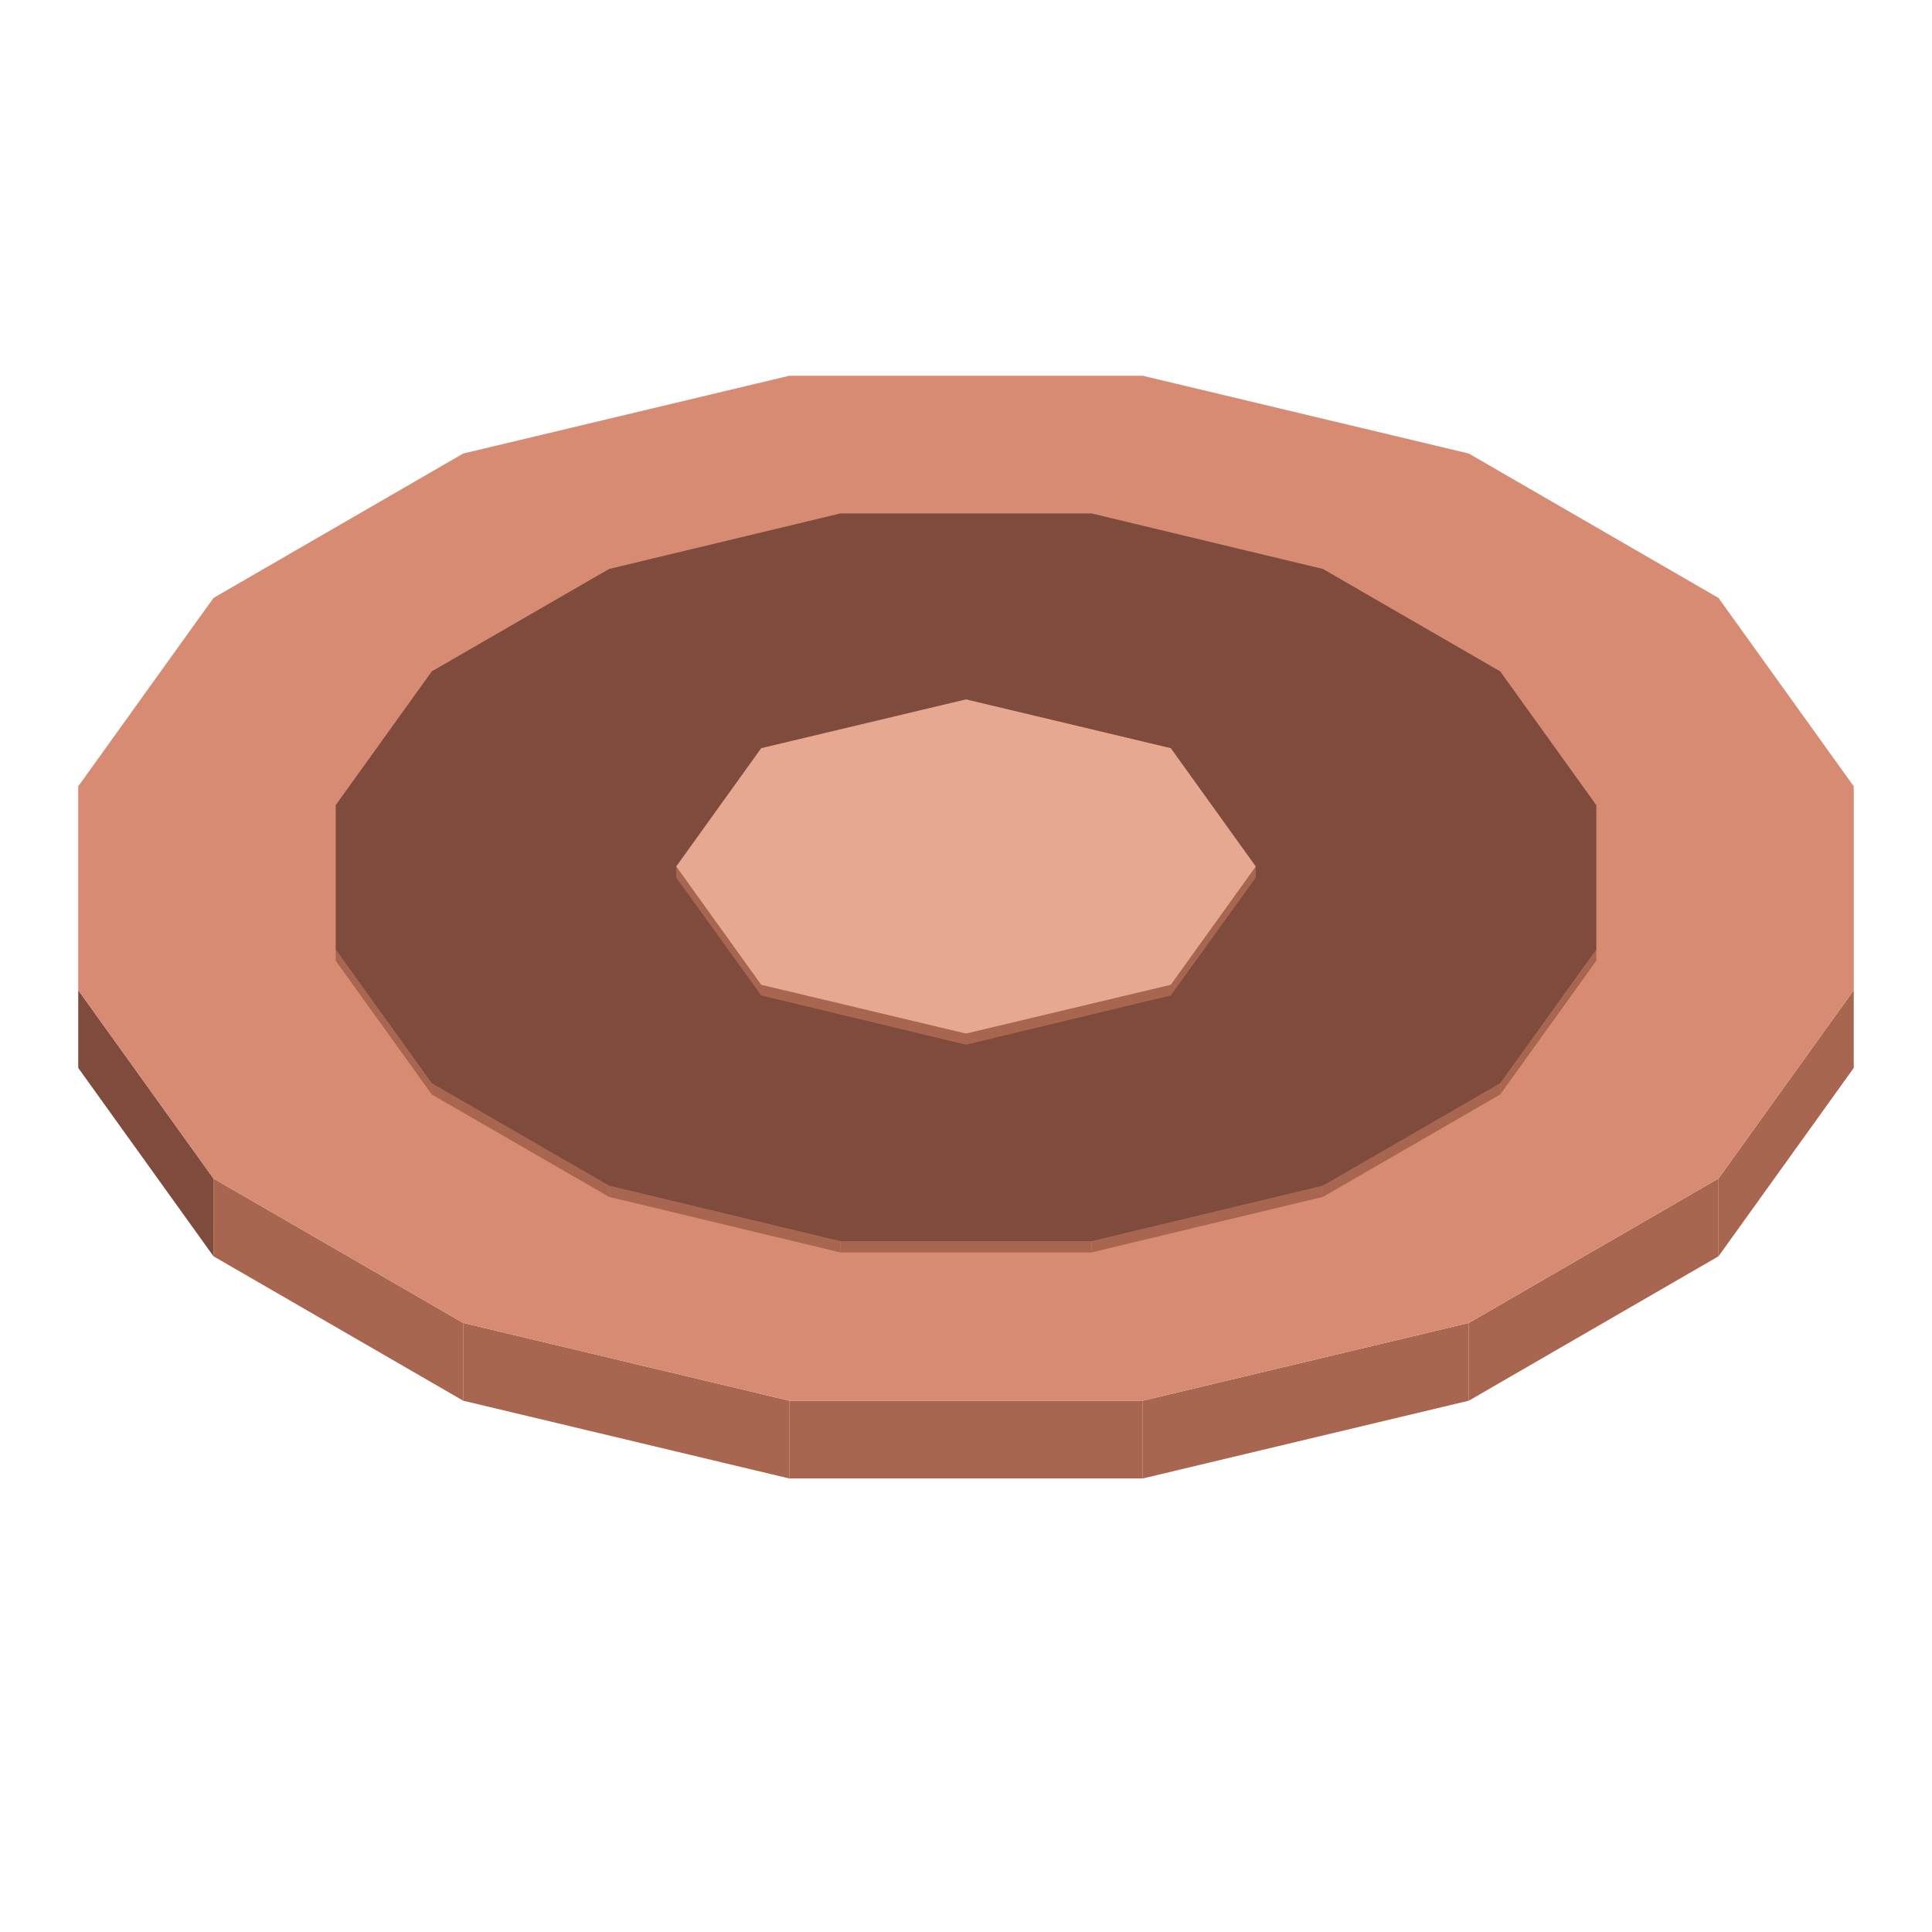
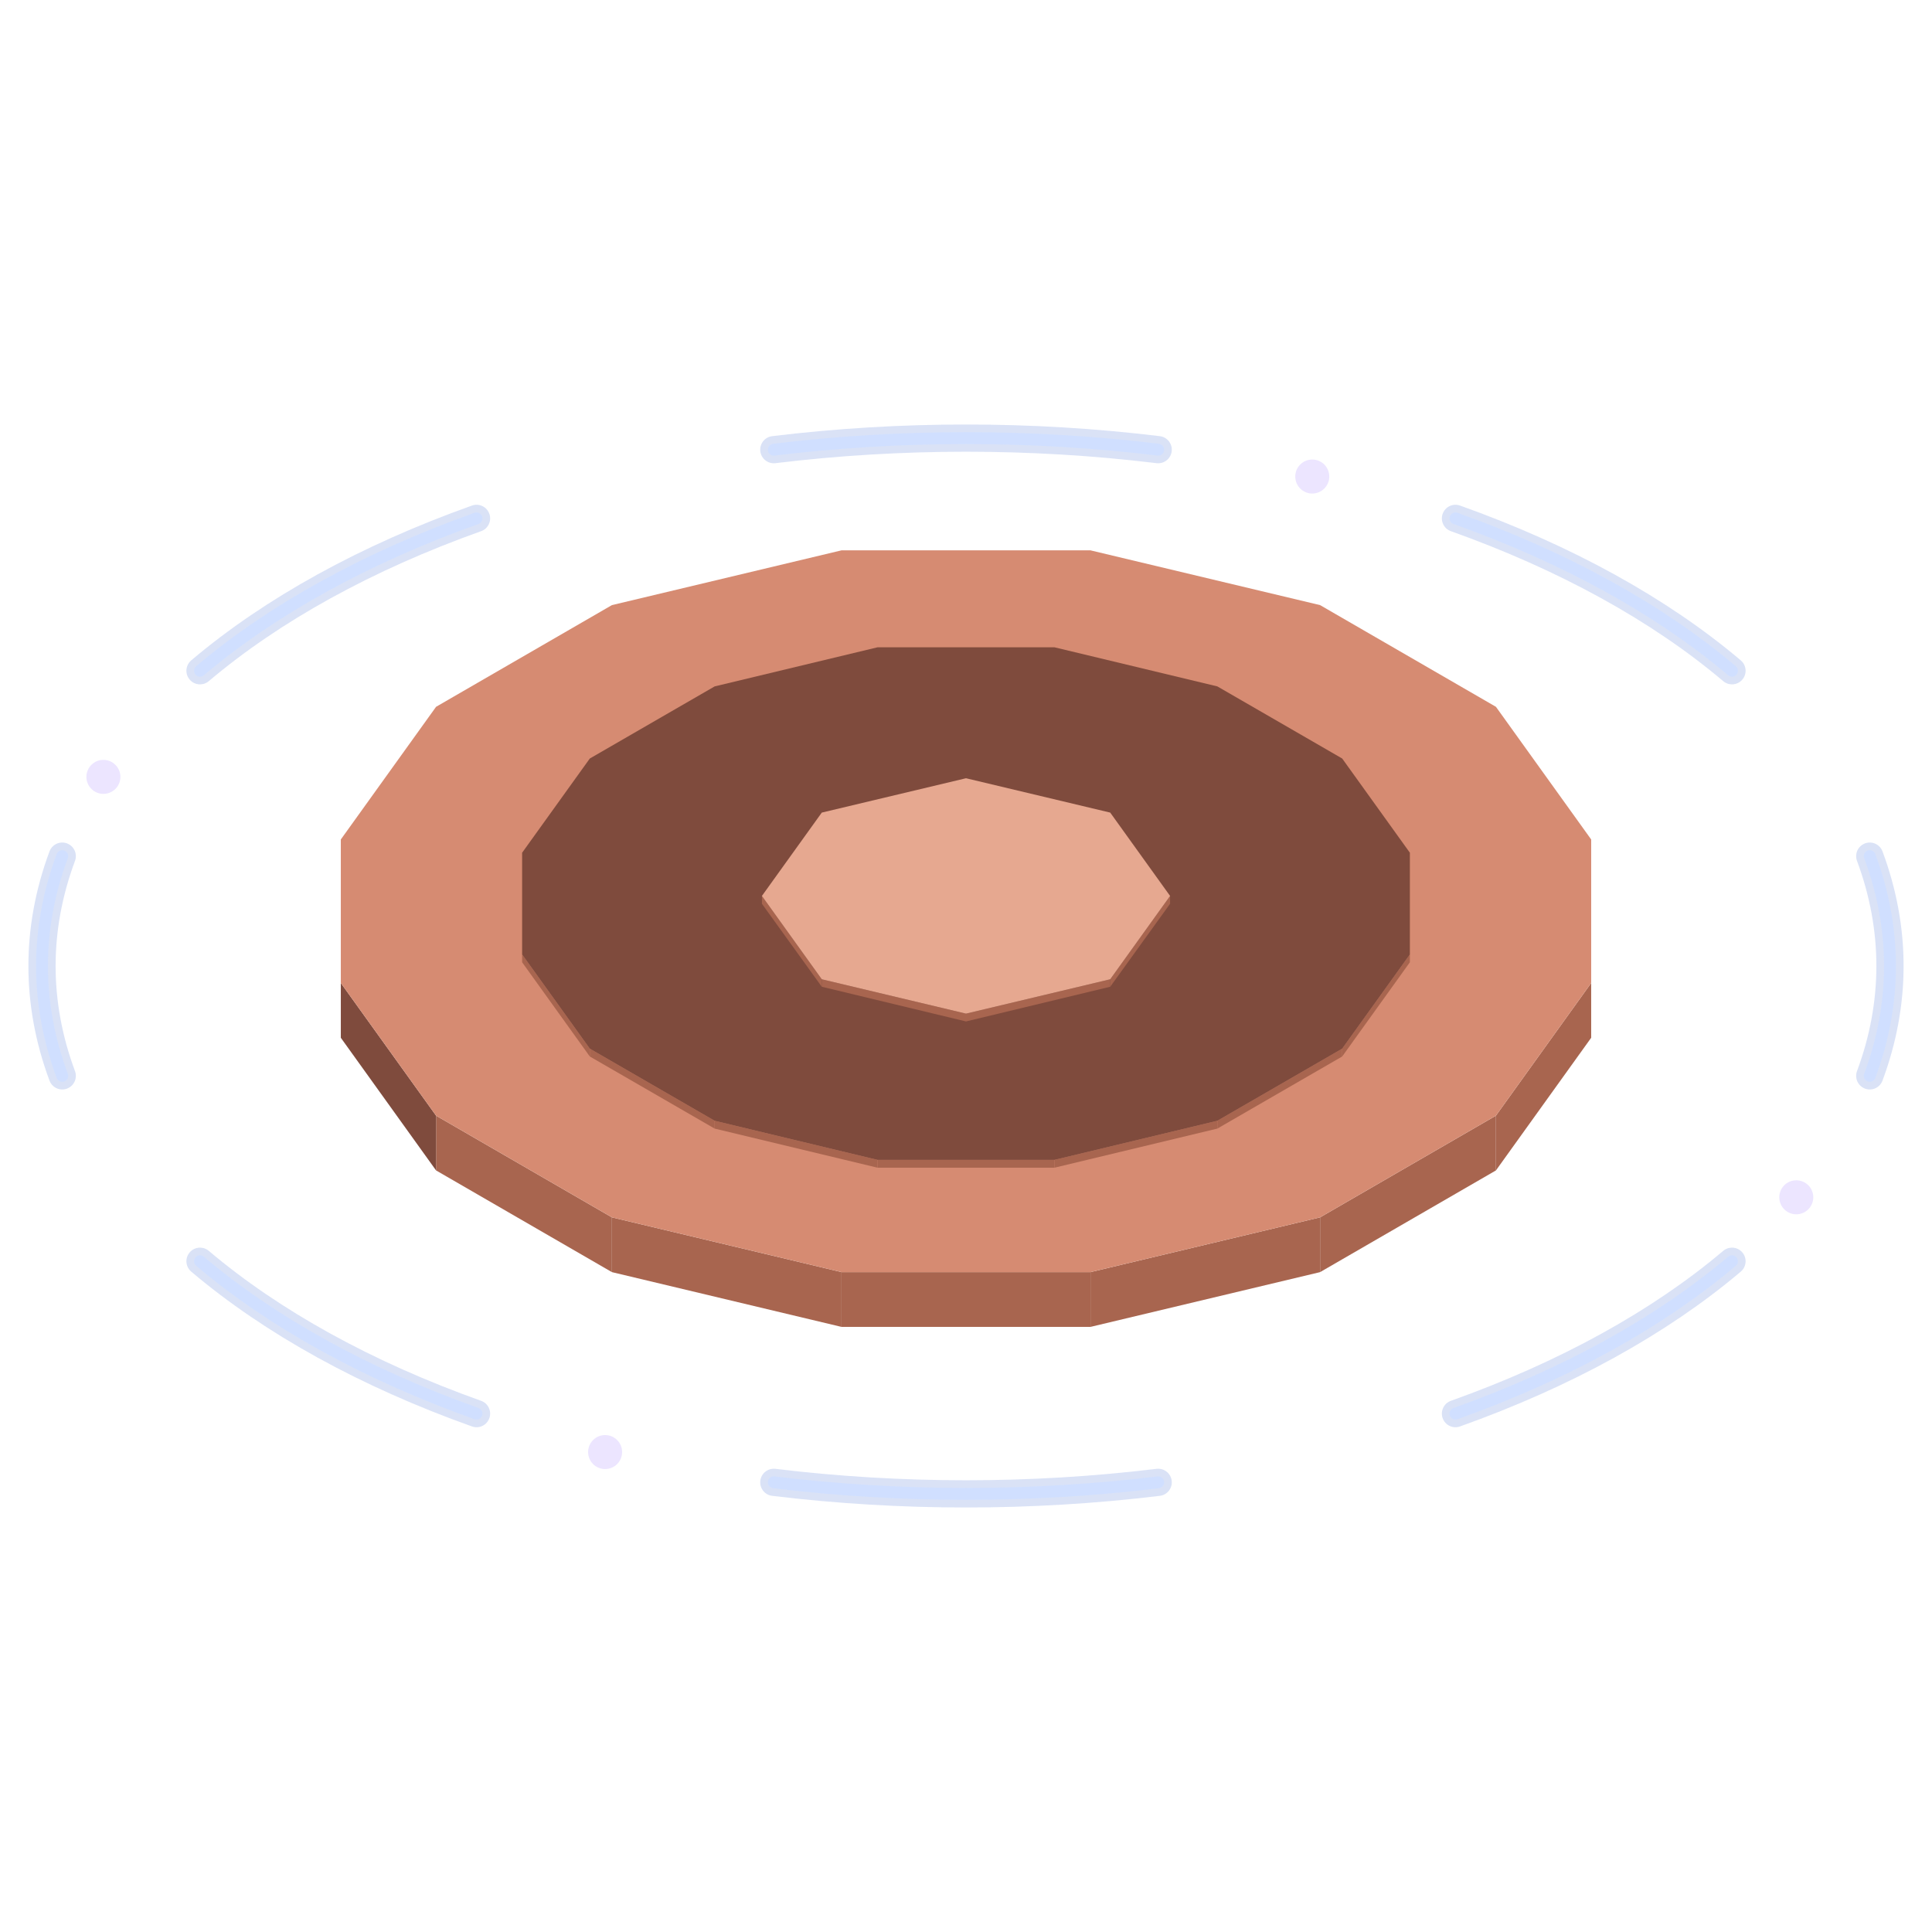
- <svg xmlns="http://www.w3.org/2000/svg" width="175" height="175" viewBox="0 0 400 400">
-   <polygon fill="#a8654f" points="95.9,273.9 163.4,290 163.4,306.1 95.9,290" />
-   <polygon fill="#a8654f" points="44.2,244 95.9,273.9 95.9,290 44.2,260.1" />
-   <polygon fill="#7f4b3d" points="16.2,205 44.2,244 44.2,260.1 16.2,221.1" />
-   <polygon fill="#a8654f" points="355.8,244 383.8,205 383.8,221.1 355.8,260.1" />
-   <polygon fill="#a8654f" points="304.1,273.9 355.8,244 355.8,260.1 304.1,290" />
-   <polygon fill="#a8654f" points="236.6,290 304.1,273.9 304.1,290 236.6,306.1" />
-   <polygon fill="#a8654f" points="163.4,290 236.6,290 236.6,306.1 163.4,306.1" />
-   <polygon fill="#d68b72" points="163.4,290 95.9,273.9 44.2,244 16.2,205 16.2,162.8 44.2,123.8 95.9,93.9 163.4,77.8 236.6,77.8 304.1,93.9 355.8,123.8 383.8,162.8 383.8,205 355.8,244 304.1,273.9 236.6,290" />
-   <polygon fill="#181425" points="179.6,172.6 188.3,167.6 200,165.9 214.1,165.9 223.5,168.8 221.6,176.7 216,174.5 210.6,172.6 200,172.6 194.1,173.4 189.7,176 188.3,179.4 189.7,182.8 194.1,185.4 200,186.2 210.6,186.2 216,184.3 221.6,182.1 223.5,190 214.1,192.9 200,192.9 188.3,191.2 179.6,186.2 176.5,179.4" />
-   <polygon fill="#f0bd68" points="204.7,182.9 201.6,182.5 199.4,181.2 198.6,179.4 199.4,177.6 201.6,176.4 204.7,175.9 207.7,176.4 210,177.6 210.8,179.4 210,181.2 207.7,182.5" />
-   <polygon fill="#a8654f" points="126.1,245.5 174,257 174,259.3 126.1,247.8" />
-   <polygon fill="#a8654f" points="89.4,224.3 126.1,245.5 126.1,247.8 89.4,226.6" />
-   <polygon fill="#a8654f" points="69.5,196.6 89.4,224.3 89.4,226.6 69.5,198.9" />
-   <polygon fill="#a8654f" points="310.6,224.3 330.5,196.6 330.5,198.9 310.6,226.6" />
-   <polygon fill="#a8654f" points="273.9,245.5 310.6,224.3 310.6,226.6 273.9,247.8" />
-   <polygon fill="#a8654f" points="226,257 273.9,245.5 273.9,247.8 226,259.3" />
-   <polygon fill="#a8654f" points="174,257 226,257 226,259.3 174,259.3" />
-   <polygon fill="#7f4b3d" points="174,257 126.1,245.5 89.4,224.3 69.5,196.6 69.5,166.7 89.4,139 126.1,117.8 174,106.3 226,106.3 273.9,117.8 310.6,139 330.5,166.7 330.5,196.6 310.6,224.3 273.9,245.5 226,257" />
-   <polygon fill="#a8654f" points="157.6,203.9 200,214 200,216.3 157.6,206.1" />
-   <polygon fill="#a8654f" points="140,179.4 157.6,203.9 157.6,206.1 140,181.7" />
-   <polygon fill="#a8654f" points="242.4,203.9 260,179.4 260,181.7 242.4,206.1" />
-   <polygon fill="#a8654f" points="200,214 242.4,203.9 242.4,206.1 200,216.3" />
-   <polygon fill="#e6a890" points="200,214 157.6,203.9 140,179.4 157.6,154.9 200,144.8 242.4,154.9 260,179.4 242.4,203.9" />
+ <svg xmlns="http://www.w3.org/2000/svg" width="248.5" height="248.5" viewBox="0 0 568 568">
+   <g opacity="0.46">
+     <path d="M549.7 251.7A271.6 155.2 0 0 1 549.7 316.3M509.2 370.8A271.6 155.2 0 0 1 427.9 415.6M340.5 435.8A271.6 155.2 0 0 1 227.5 435.8M140.1 415.6A271.6 155.2 0 0 1 58.8 370.8M18.3 316.3A271.6 155.2 0 0 1 18.3 251.7M58.8 197.2A271.6 155.2 0 0 1 140.1 152.4M227.5 132.2A271.6 155.2 0 0 1 340.5 132.2M427.9 152.4A271.6 155.2 0 0 1 509.2 197.2" fill="none" stroke="#4c74d6" stroke-width="8" stroke-opacity="0.45" stroke-linecap="round" />
+     <path d="M549.7 251.7A271.6 155.2 0 0 1 549.7 316.3M509.2 370.8A271.6 155.2 0 0 1 427.9 415.6M340.5 435.8A271.6 155.2 0 0 1 227.5 435.8M140.1 415.6A271.6 155.2 0 0 1 58.8 370.8M18.3 316.3A271.6 155.2 0 0 1 18.3 251.7M58.8 197.2A271.6 155.2 0 0 1 140.1 152.4M227.5 132.2A271.6 155.2 0 0 1 340.5 132.2M427.9 152.4A271.6 155.2 0 0 1 509.2 197.2" fill="none" stroke="#99baff" stroke-width="3.5" stroke-linecap="round" />
+     <g fill="#d6c7ff">
+       <circle cx="528.1" cy="352" r="5" />
+       <circle cx="177.9" cy="426.9" r="5" />
+       <circle cx="30.4" cy="228.4" r="5" />
+       <circle cx="385.8" cy="140.1" r="5" />
+     </g>
+   </g>
+   <g transform="translate(84 84)">
+     <polygon fill="#a8654f" points="95.9,273.9 163.4,290 163.4,306.1 95.9,290" />
+     <polygon fill="#a8654f" points="44.2,244 95.9,273.9 95.9,290 44.2,260.1" />
+     <polygon fill="#7f4b3d" points="16.2,205 44.2,244 44.2,260.1 16.2,221.1" />
+     <polygon fill="#a8654f" points="355.8,244 383.8,205 383.8,221.1 355.8,260.1" />
+     <polygon fill="#a8654f" points="304.1,273.9 355.8,244 355.8,260.1 304.1,290" />
+     <polygon fill="#a8654f" points="236.6,290 304.1,273.9 304.1,290 236.6,306.1" />
+     <polygon fill="#a8654f" points="163.4,290 236.6,290 236.6,306.1 163.4,306.1" />
+     <polygon fill="#d68b72" points="163.4,290 95.9,273.9 44.2,244 16.2,205 16.2,162.8 44.2,123.8 95.9,93.9 163.4,77.8 236.6,77.8 304.1,93.9 355.8,123.8 383.8,162.8 383.8,205 355.8,244 304.1,273.9 236.6,290" />
+     <polygon fill="#181425" points="179.6,172.6 188.3,167.6 200,165.9 214.1,165.9 223.5,168.8 221.6,176.7 216,174.5 210.6,172.6 200,172.6 194.1,173.4 189.7,176 188.3,179.4 189.7,182.8 194.1,185.4 200,186.2 210.6,186.2 216,184.3 221.6,182.1 223.5,190 214.1,192.9 200,192.9 188.3,191.2 179.6,186.2 176.5,179.4" />
+     <polygon fill="#f0bd68" points="204.7,182.9 201.6,182.5 199.4,181.2 198.6,179.4 199.4,177.6 201.6,176.4 204.7,175.9 207.7,176.4 210,177.6 210.8,179.4 210,181.2 207.7,182.5" />
+     <polygon fill="#a8654f" points="126.1,245.5 174,257 174,259.3 126.1,247.8" />
+     <polygon fill="#a8654f" points="89.4,224.3 126.1,245.5 126.1,247.8 89.4,226.6" />
+     <polygon fill="#a8654f" points="69.5,196.6 89.4,224.3 89.4,226.6 69.5,198.9" />
+     <polygon fill="#a8654f" points="310.6,224.3 330.5,196.6 330.5,198.9 310.6,226.6" />
+     <polygon fill="#a8654f" points="273.9,245.5 310.6,224.3 310.6,226.6 273.9,247.8" />
+     <polygon fill="#a8654f" points="226,257 273.9,245.5 273.9,247.8 226,259.3" />
+     <polygon fill="#a8654f" points="174,257 226,257 226,259.3 174,259.3" />
+     <polygon fill="#7f4b3d" points="174,257 126.1,245.5 89.4,224.3 69.5,196.6 69.5,166.7 89.4,139 126.1,117.8 174,106.3 226,106.3 273.9,117.8 310.6,139 330.5,166.7 330.5,196.6 310.6,224.3 273.9,245.5 226,257" />
+     <polygon fill="#a8654f" points="157.6,203.9 200,214 200,216.3 157.6,206.1" />
+     <polygon fill="#a8654f" points="140,179.4 157.6,203.9 157.6,206.1 140,181.7" />
+     <polygon fill="#a8654f" points="242.4,203.9 260,179.4 260,181.7 242.4,206.1" />
+     <polygon fill="#a8654f" points="200,214 242.4,203.9 242.4,206.1 200,216.3" />
+     <polygon fill="#e6a890" points="200,214 157.6,203.9 140,179.4 157.6,154.9 200,144.8 242.4,154.9 260,179.4 242.4,203.9" />
+   </g>
</svg>
